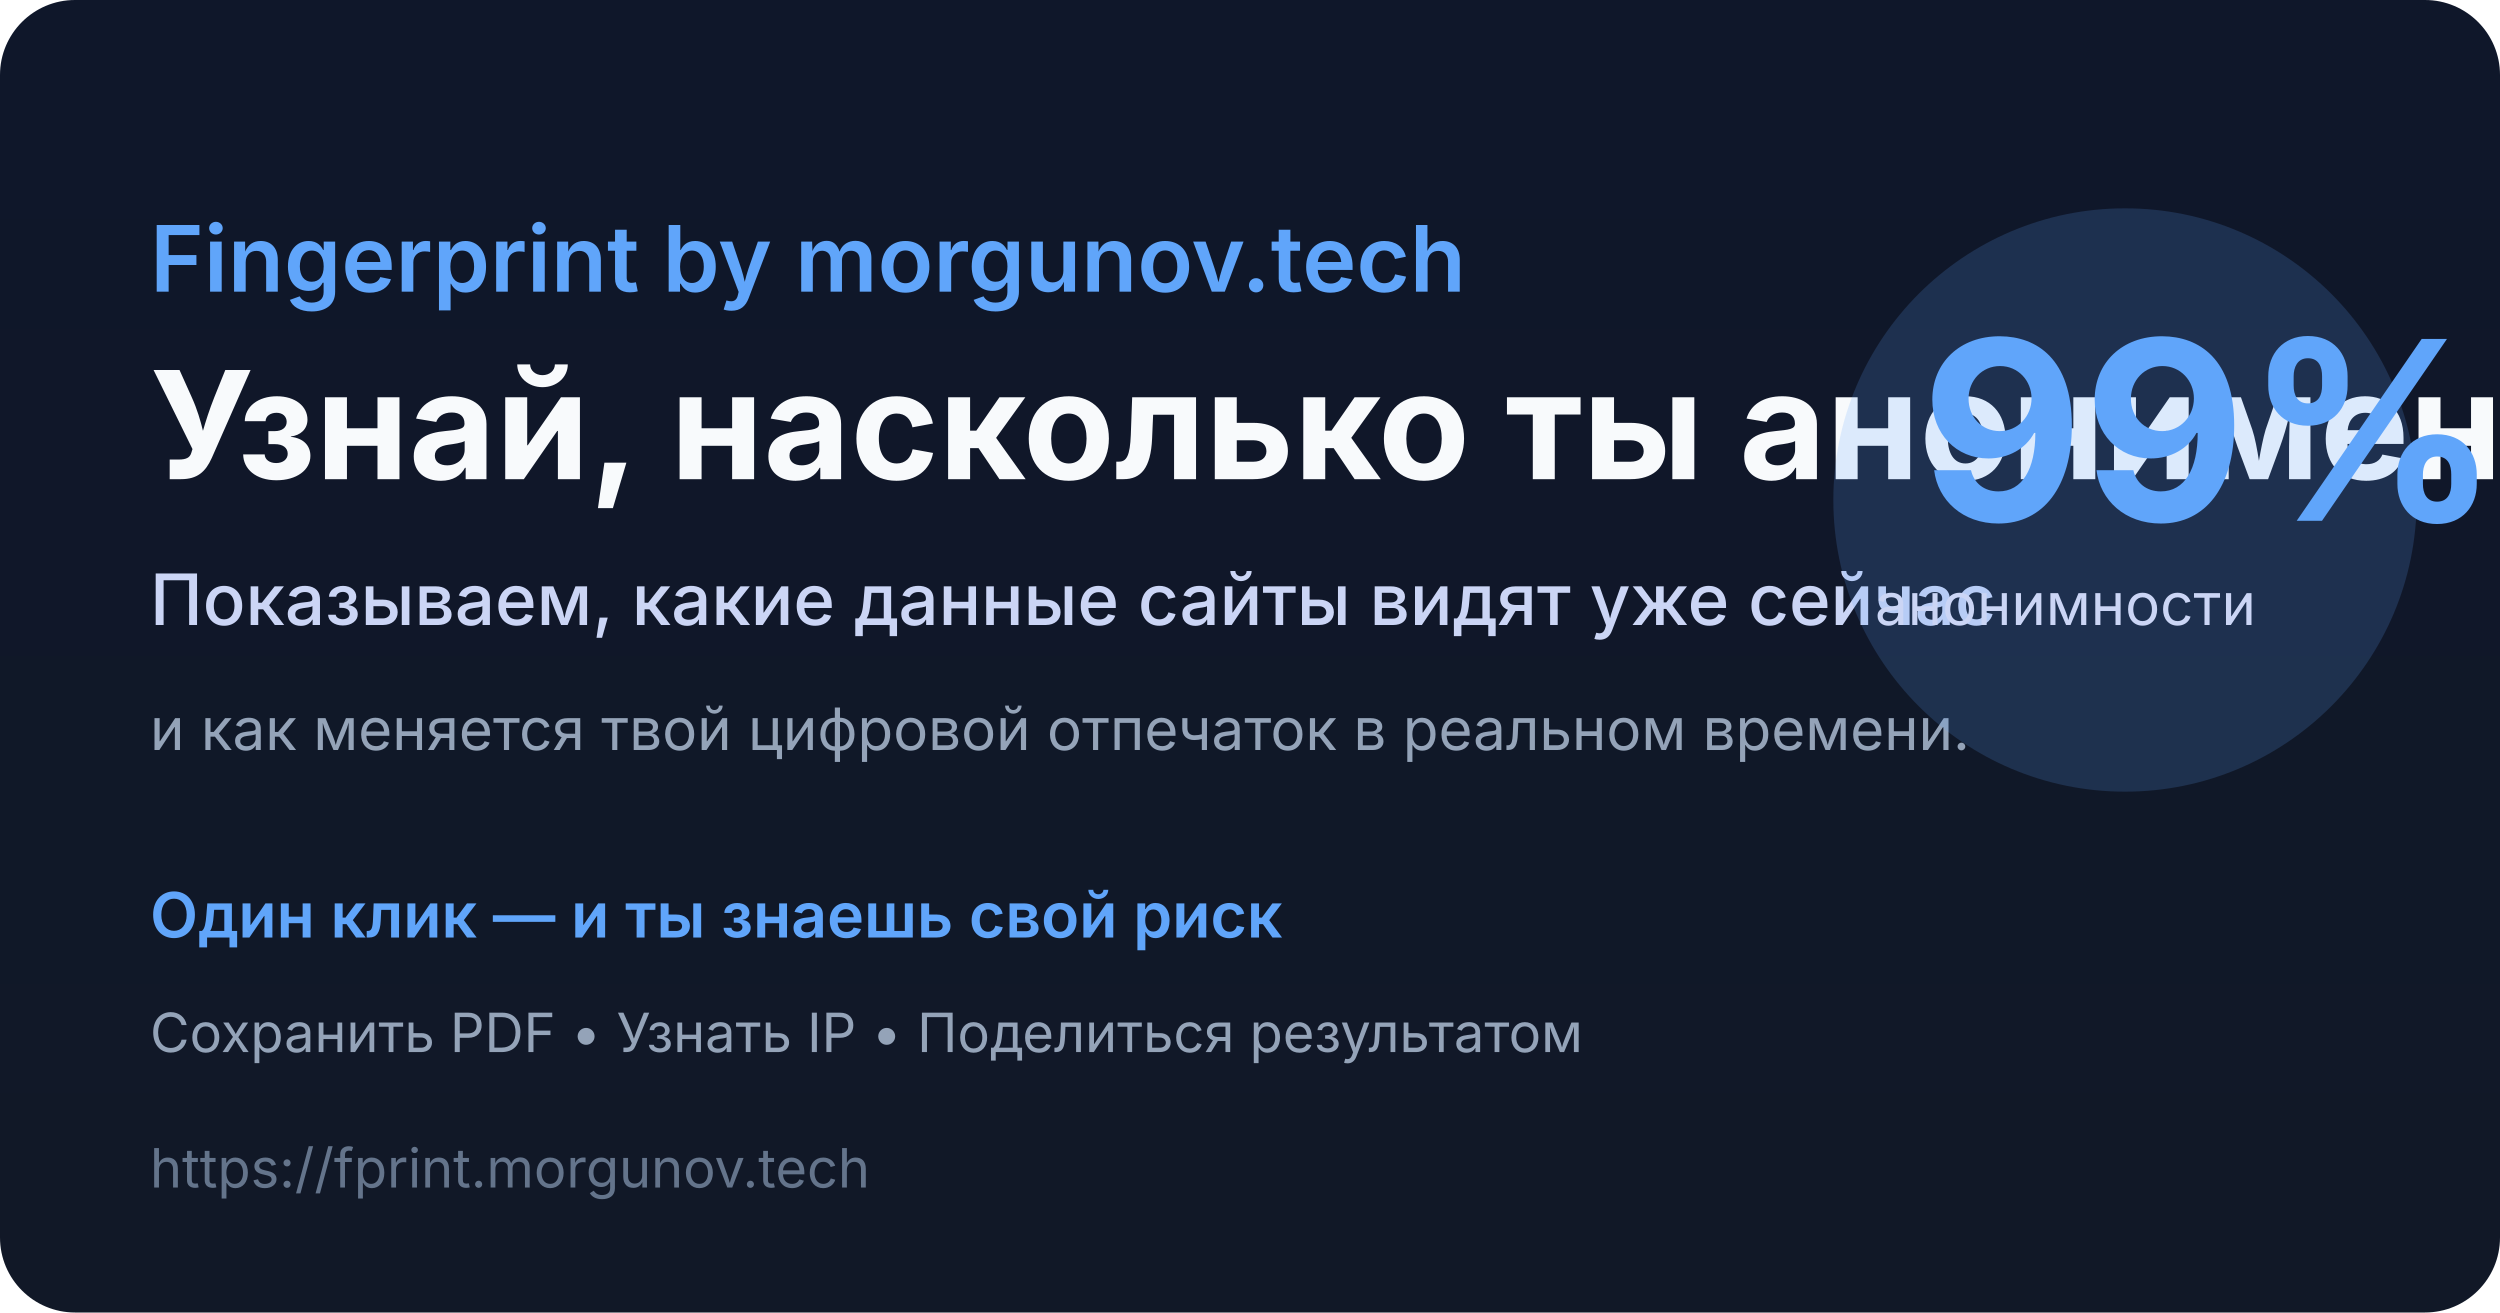
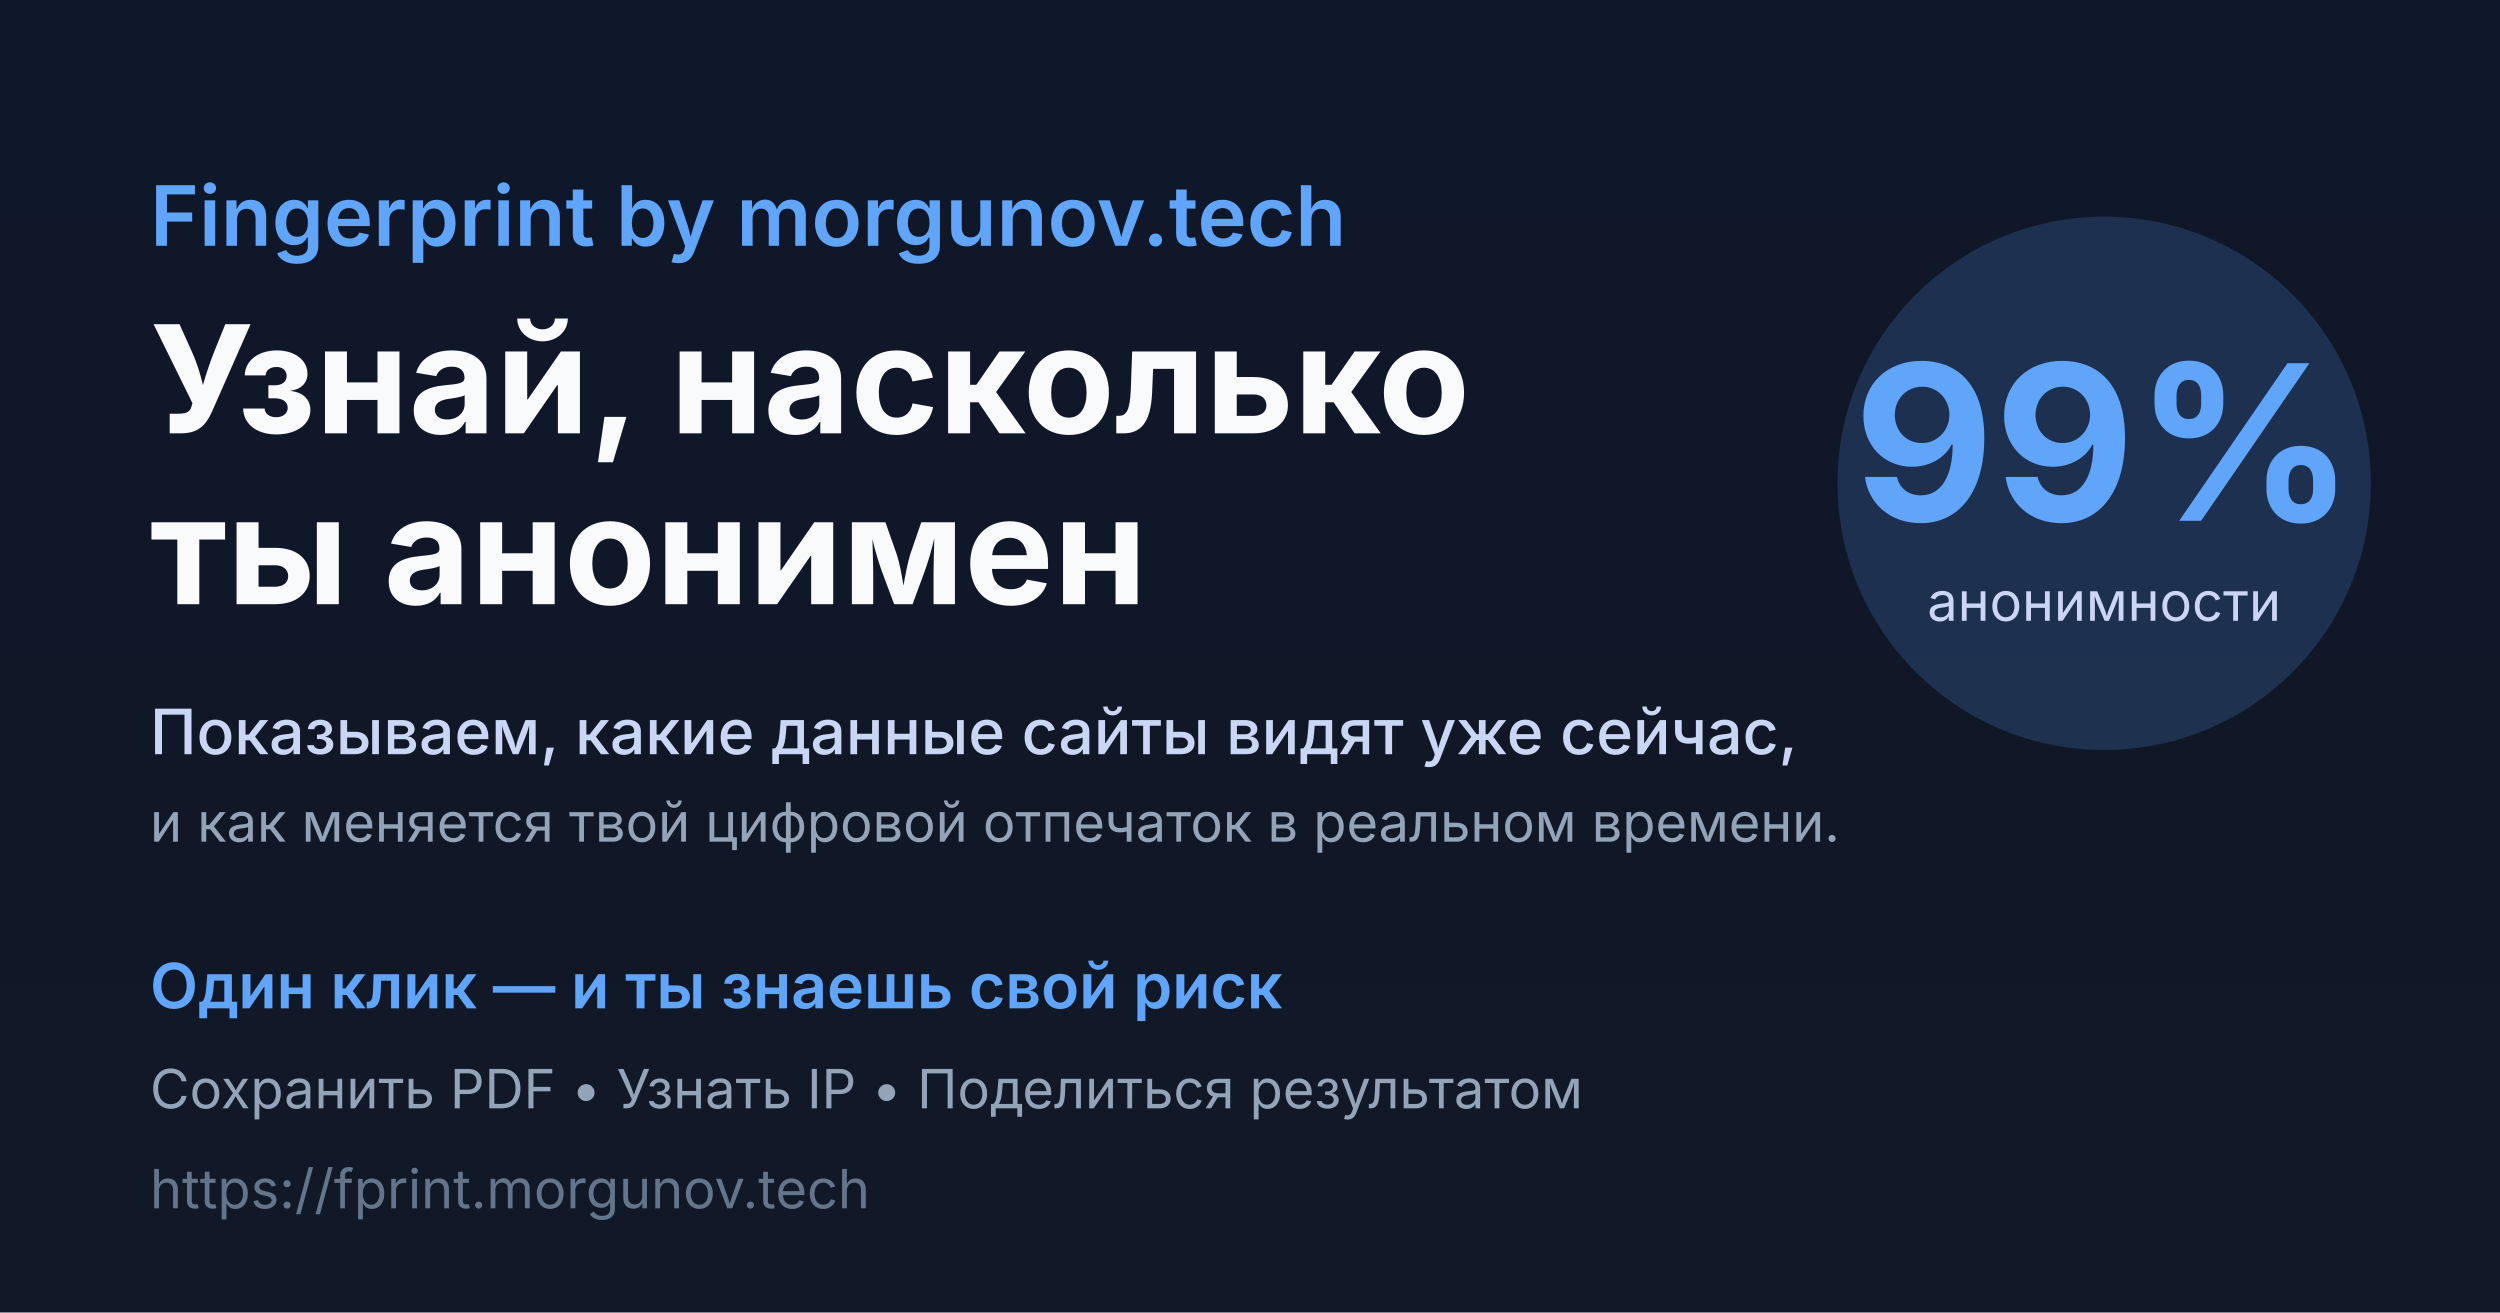
<svg xmlns="http://www.w3.org/2000/svg" width="1200" height="630" viewBox="0 0 1200 630" fill="none">
  <defs>
    <linearGradient id="bg" x1="0" y1="0" x2="0" y2="1">
      <stop offset="0" stop-color="#0f172a" />
      <stop offset="1" stop-color="#111827" />
    </linearGradient>
  </defs>
-   <rect width="1200" height="630" rx="36" fill="url(#bg)" />
-   <text x="72" y="140" fill="#60a5fa" font-family="'Inter','Segoe UI',sans-serif" font-size="44" font-weight="600">Fingerprint by morgunov.tech</text>
-   <text x="72" y="230" fill="#f8fafc" font-family="'Inter','Segoe UI',sans-serif" font-size="72" font-weight="700">Узнай, насколько ты анонимен</text>
-   <text x="72" y="300" fill="#cbd5f5" font-family="'Inter','Segoe UI',sans-serif" font-size="34" font-weight="500">Показываем, какие данные сайты видят уже сейчас</text>
-   <text x="72" y="360" fill="#94a3b8" font-family="'Inter','Segoe UI',sans-serif" font-size="28">и как меняется твой цифровой отпечаток в реальном времени.</text>
-   <g>
-     <circle cx="1020" cy="240" r="140" fill="rgba(96,165,250,0.18)" />
-     <text x="922" y="250" fill="#60a5fa" font-family="'Inter','Segoe UI',sans-serif" font-size="120" font-weight="700">99%</text>
-     <text x="900" y="300" fill="#cbd5f5" font-family="'Inter','Segoe UI',sans-serif" font-size="28">анонимности</text>
+   <rect width="1200" height="630" fill="url(#bg)" />
+   <g font-family="'Inter','Segoe UI','Helvetica Neue',Arial,sans-serif">
+     <text x="72" y="118" fill="#60a5fa" font-size="40" font-weight="600">Fingerprint by morgunov.tech</text>
+     <text x="72" y="208" fill="#f8fafc" font-size="72" font-weight="700">Узнай, насколько</text>
+     <text x="72" y="290" fill="#f8fafc" font-size="72" font-weight="700">ты анонимен</text>
+     <text x="72" y="362" fill="#cbd5f5" font-size="30" font-weight="500">Показываем, какие данные сайты видят уже сейчас,</text>
+     <text x="72" y="404" fill="#94a3b8" font-size="26">и как меняется твой цифровой отпечаток в реальном времени.</text>
+     <circle cx="1010" cy="232" r="128" fill="rgba(96,165,250,0.18)" />
+     <text x="1010" y="250" fill="#60a5fa" font-size="104" font-weight="700" text-anchor="middle">99%</text>
+     <text x="1010" y="298" fill="#cbd5f5" font-size="26" text-anchor="middle">анонимности</text>
+     <text x="72" y="484" fill="#60a5fa" font-size="30" font-weight="600">Один клик — и ты знаешь свой риск</text>
+     <text x="72" y="532" fill="#94a3b8" font-size="26">Сохранить PDF • Узнать IP • Поделиться результатом</text>
+     <text x="72" y="580" fill="#64748b" font-size="26">https://fprint.morgunov.tech</text>
  </g>
-   <text x="72" y="450" fill="#60a5fa" font-family="'Inter','Segoe UI',sans-serif" font-size="30" font-weight="600">Один клик — и ты знаешь свой риск</text>
-   <text x="72" y="505" fill="#94a3b8" font-family="'Inter','Segoe UI',sans-serif" font-size="26">Сохранить PDF • Узнать IP • Поделиться результатом</text>
-   <text x="72" y="570" fill="#64748b" font-family="'Inter','Segoe UI',sans-serif" font-size="26">https://fprint.morgunov.tech</text>
</svg>
